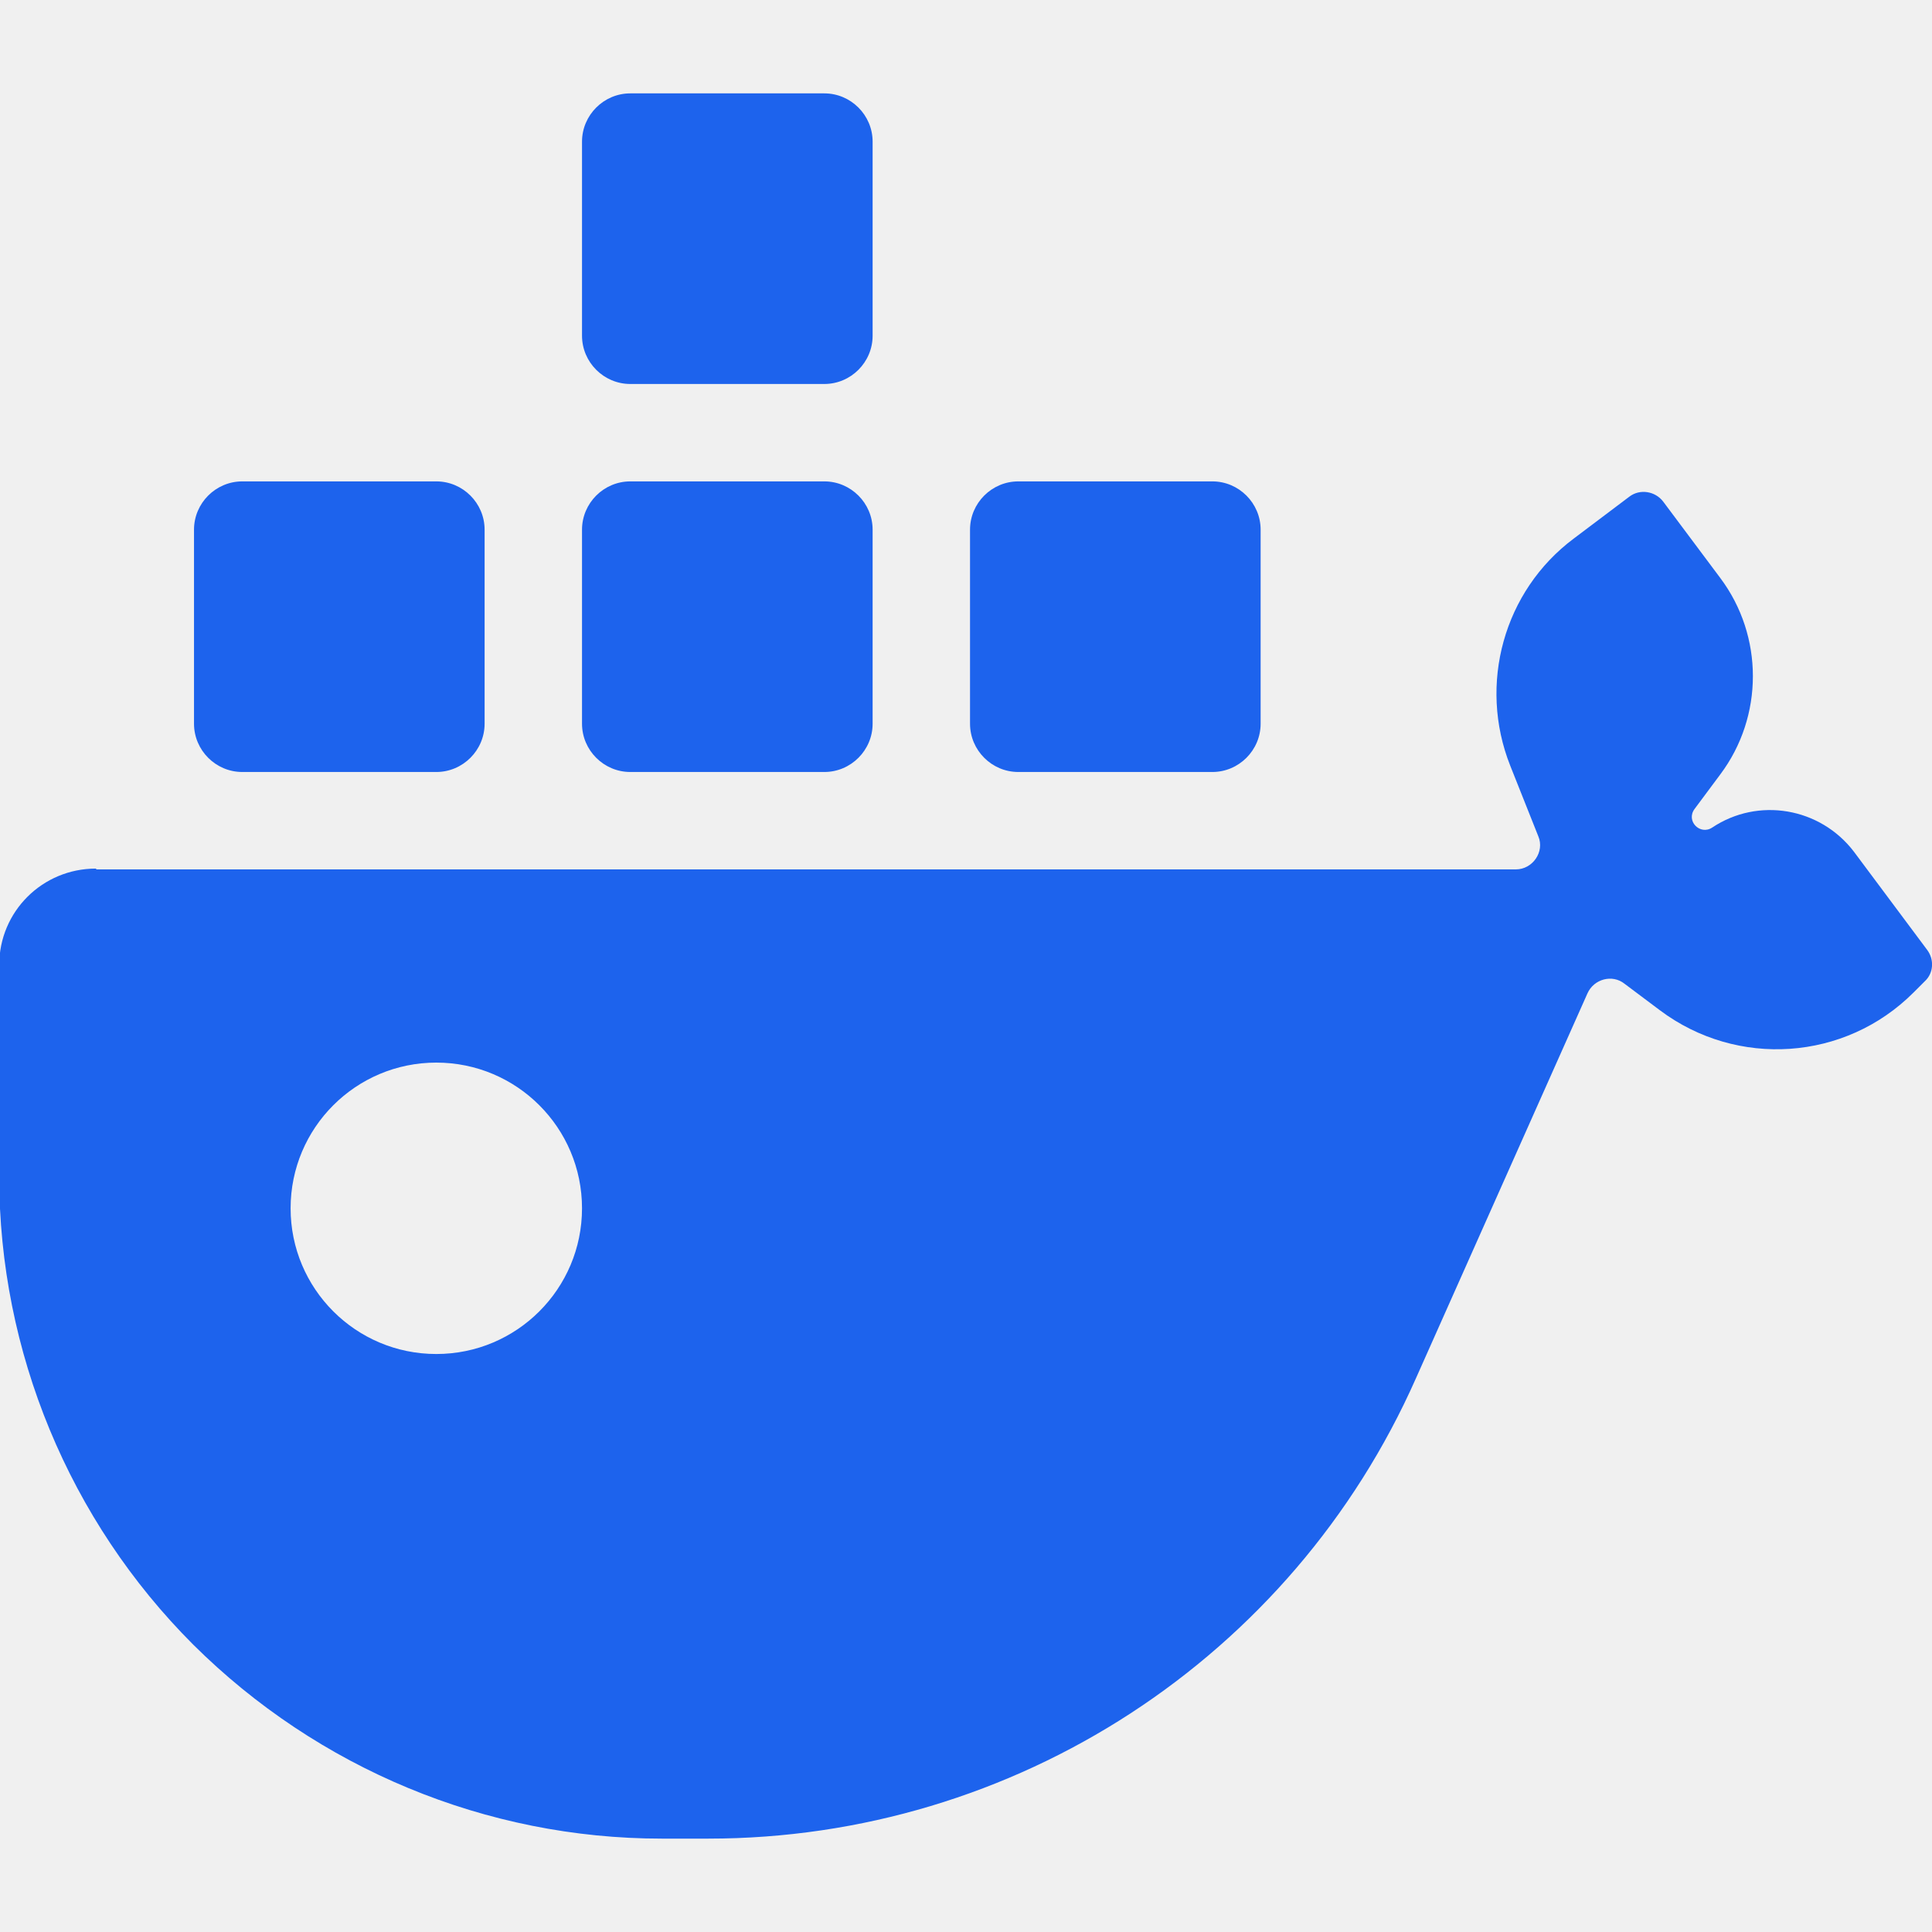
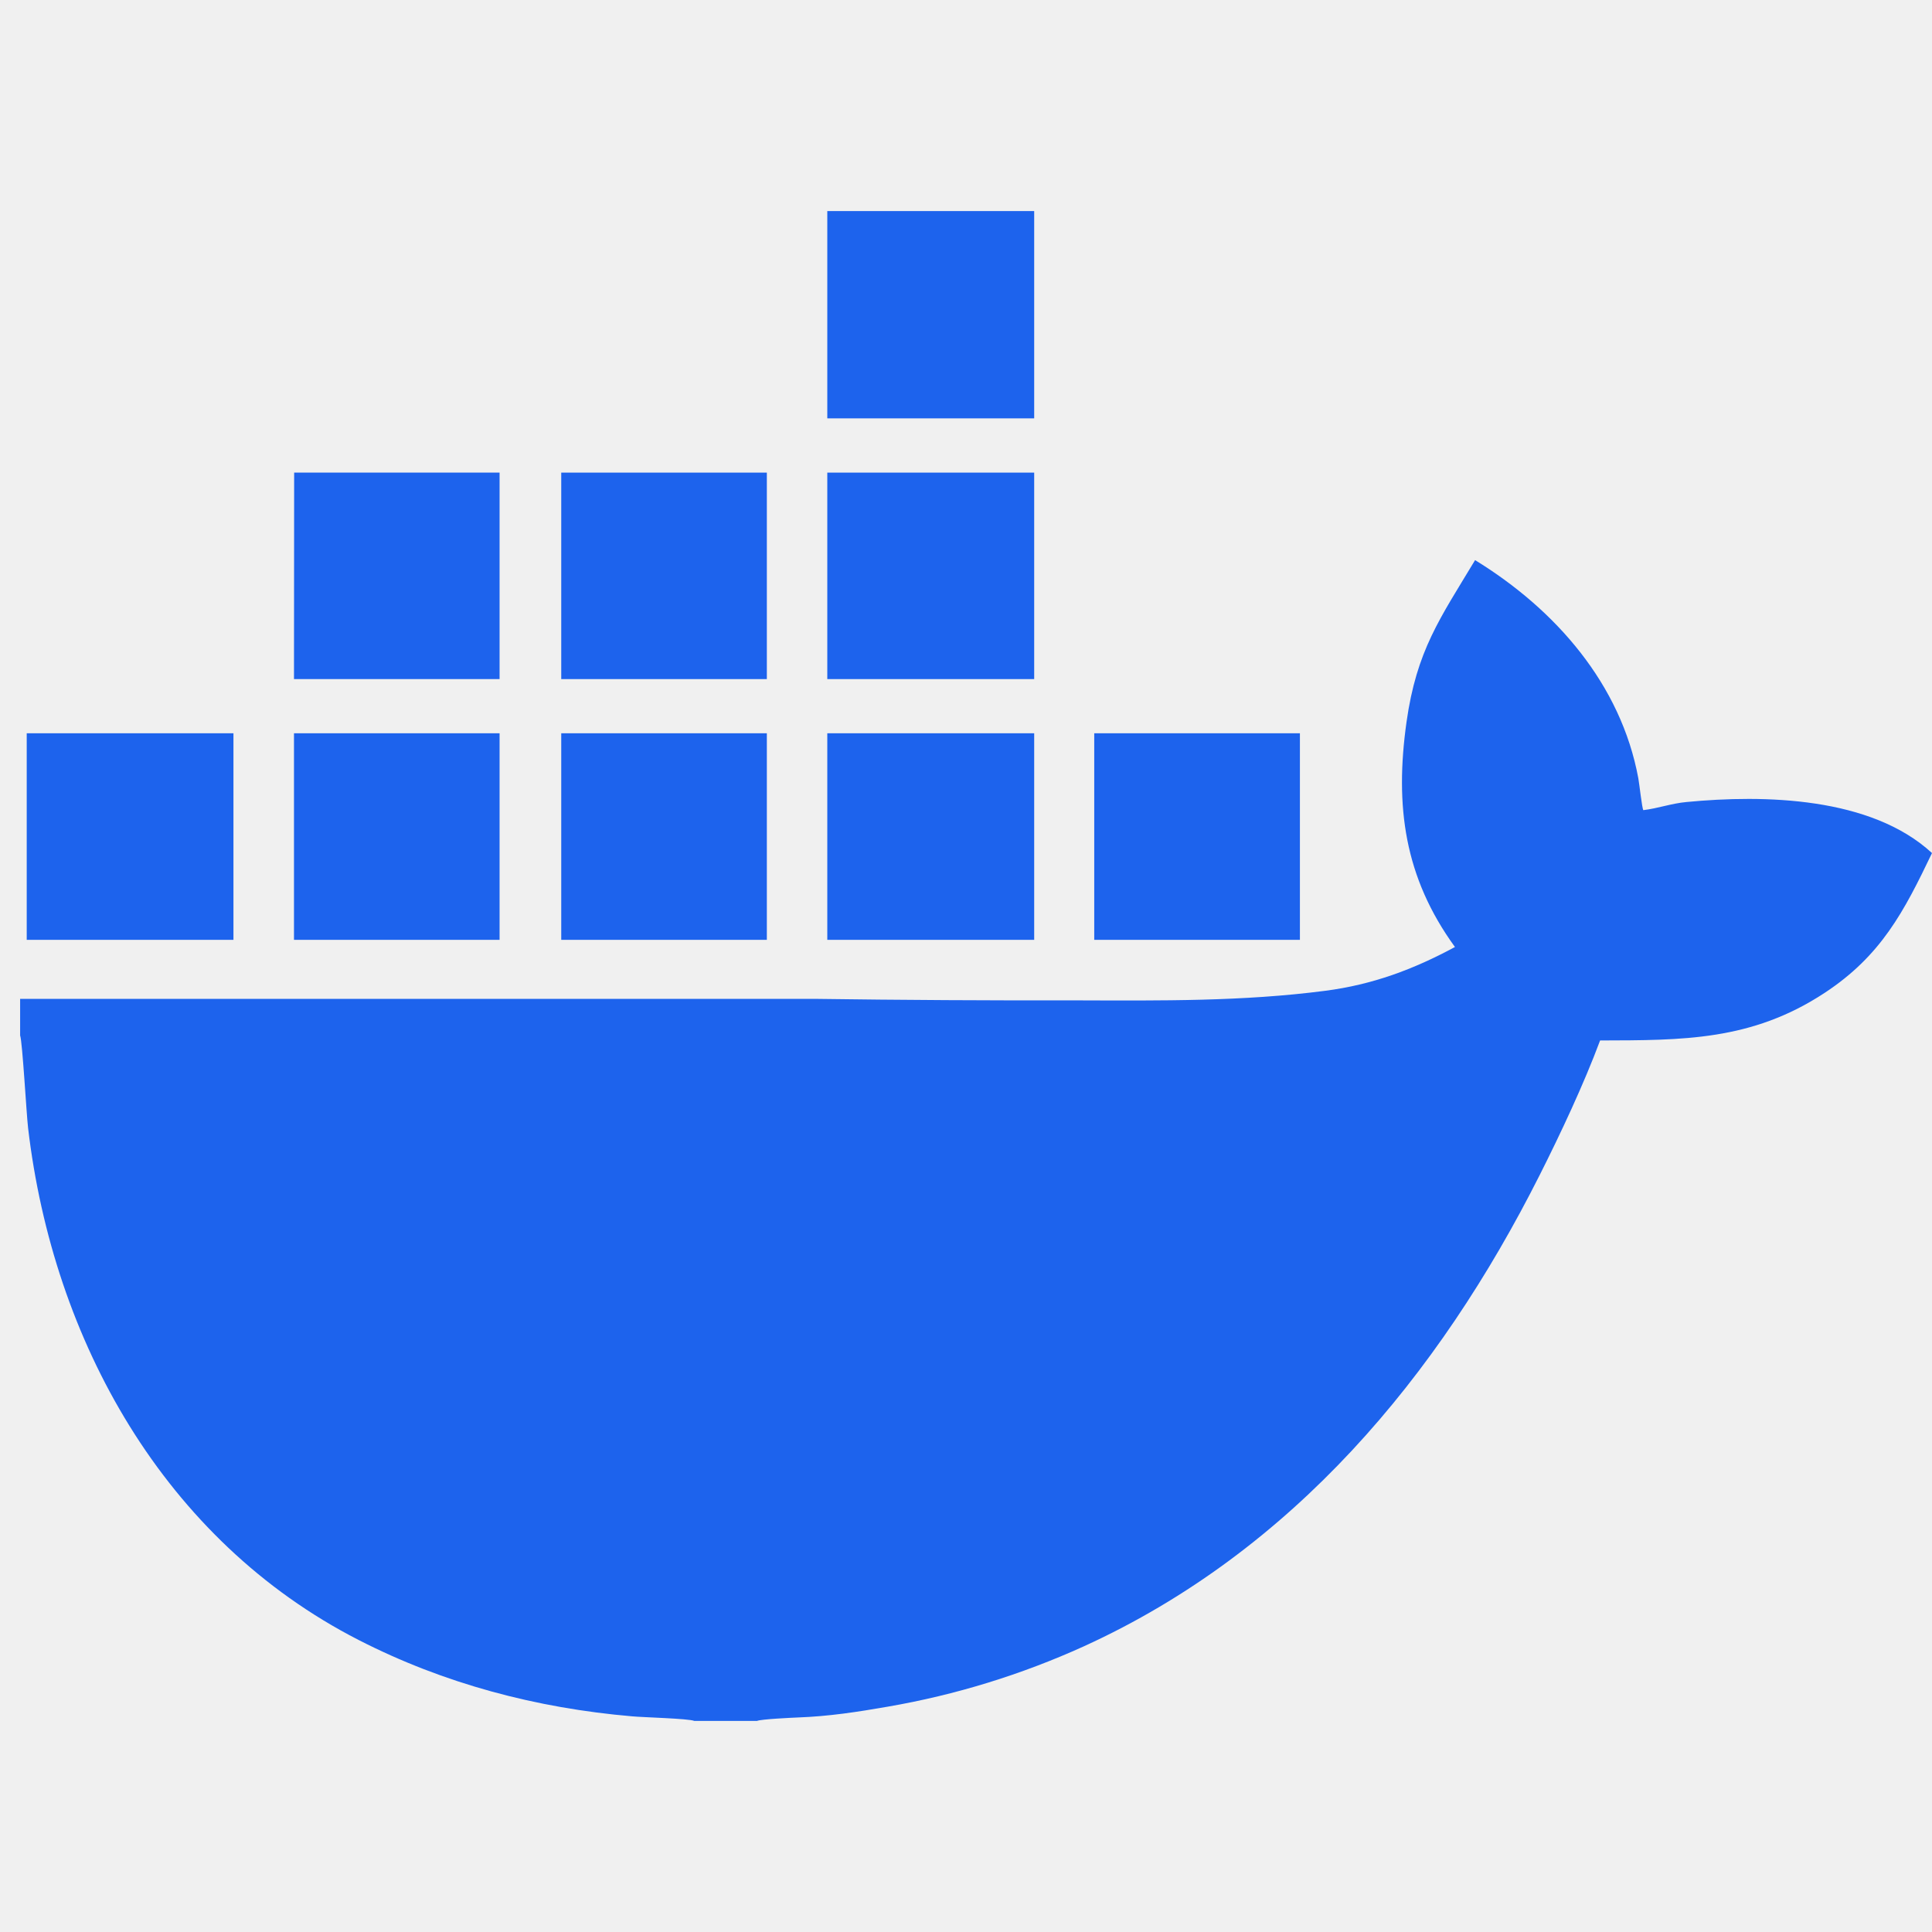
<svg xmlns="http://www.w3.org/2000/svg" width="24" height="24" viewBox="0 0 24 24" fill="none">
-   <g clip-path="url(#clip0_1572_31)">
-     <g clip-path="url(#clip1_1572_31)">
-       <path d="M7.83 1.16C7.5 1.16 7.23 1.43 7.23 1.76V4.17C7.23 4.5 7.5 4.77 7.83 4.77H10.24C10.57 4.77 10.84 4.5 10.84 4.17V1.76C10.84 1.43 10.57 1.16 10.24 1.16H7.83ZM3.01 5.98C2.68 5.98 2.41 6.25 2.41 6.58V8.99C2.41 9.32 2.68 9.59 3.01 9.59H5.42C5.75 9.59 6.02 9.32 6.02 8.99V6.58C6.02 6.25 5.75 5.98 5.42 5.98H3.01ZM7.83 5.98C7.5 5.98 7.23 6.25 7.23 6.58V8.99C7.23 9.32 7.5 9.59 7.83 9.59H10.24C10.57 9.59 10.84 9.32 10.84 8.99V6.58C10.84 6.25 10.57 5.98 10.24 5.98H7.83ZM15.06 5.98C15.39 5.98 15.66 6.25 15.66 6.58V8.99C15.66 9.32 15.39 9.59 15.06 9.59H12.65C12.32 9.59 12.05 9.32 12.05 8.99V6.58C12.05 6.25 12.32 5.98 12.65 5.98H15.06ZM1.2 10.8H18.83C19.04 10.8 19.19 10.58 19.11 10.39L18.76 9.51C18.36 8.5 18.68 7.34 19.55 6.69L20.24 6.17C20.37 6.07 20.56 6.1 20.66 6.23L21.37 7.18C21.91 7.9 21.91 8.9 21.37 9.62L21.05 10.05C20.94 10.2 21.12 10.38 21.27 10.28C21.84 9.9 22.61 10.03 23.03 10.58L23.94 11.8C24.03 11.92 24.02 12.09 23.91 12.19L23.77 12.33C22.92 13.18 21.58 13.27 20.62 12.55L20.18 12.22C20.03 12.1 19.8 12.16 19.72 12.34L17.59 17.12C16.05 20.6 12.6 22.84 8.8 22.84H8.22C6.04 22.84 3.95 21.97 2.4 20.43C0.86 18.89 -0.01 16.79 -0.01 14.61V11.99C-0.01 11.32 0.53 10.79 1.19 10.79L1.2 10.8ZM7.23 15.01C7.23 14.01 6.42 13.2 5.42 13.2C4.42 13.2 3.61 14.01 3.61 15.01C3.61 16.01 4.42 16.82 5.42 16.82C6.42 16.82 7.23 16.01 7.23 15.01Z" fill="#1D63ED" />
-     </g>
-   </g>
-   <defs>
-     <clipPath id="clip0_1572_31">
-       <rect width="24" height="24" fill="white" />
-     </clipPath>
-     <clipPath id="clip1_1572_31">
-       <rect width="24" height="24" fill="white" />
-     </clipPath>
-   </defs>
+   <path d="M10.277 9.109H12.847V11.675H10.277L10.277 9.109Z" fill="#1D63ED" />
+   <path d="M10.277 5.871H12.847V8.436H10.277V5.871Z" fill="#1D63ED" />
+   <path d="M0.332 9.109H2.9V11.675H0.332L0.332 9.109Z" fill="#1D63ED" />
+   <path d="M13.593 9.109H16.148V11.675H13.593L13.593 9.109Z" fill="#1D63ED" />
+   <path d="M6.972 9.109H9.526V11.675H6.972L6.972 9.109Z" fill="#1D63ED" />
+   <path d="M3.652 9.109H6.206V11.675H3.652L3.652 9.109Z" fill="#1D63ED" />
+   <path d="M6.972 5.871H9.526V8.436H6.972V5.871Z" fill="#1D63ED" />
+   <path d="M3.654 5.871L6.206 5.871V8.436H3.652L3.654 5.871Z" fill="#1D63ED" />
+   <path d="M18.324 6.958C19.326 7.573 20.136 8.5 20.352 9.669C20.366 9.747 20.397 10.037 20.414 10.064C20.596 10.042 20.764 9.98 20.95 9.963C21.917 9.87 23.242 9.898 24 10.597C23.651 11.326 23.368 11.872 22.666 12.334C21.759 12.931 20.898 12.922 19.877 12.925C19.676 13.465 19.384 14.086 19.127 14.596C17.868 17.097 16.054 19.269 13.467 20.45C12.689 20.803 11.869 21.056 11.027 21.201C10.649 21.267 10.296 21.321 9.913 21.335C9.839 21.338 9.451 21.356 9.404 21.378H8.625C8.56 21.348 7.975 21.333 7.854 21.321C6.664 21.219 5.516 20.916 4.454 20.372C2.036 19.133 0.66 16.652 0.349 14.013C0.328 13.835 0.279 12.941 0.25 12.863V12.408L10.11 12.408C11.203 12.423 12.297 12.429 13.391 12.427C14.417 12.43 15.443 12.441 16.462 12.308C17.049 12.232 17.557 12.043 18.074 11.764C17.444 10.897 17.326 10.013 17.472 8.971C17.598 8.078 17.888 7.683 18.324 6.958Z" fill="#1D63ED" />
+   <path d="M10.277 2.622H12.847V5.197H10.277V2.622Z" fill="#1D63ED" />
</svg>
